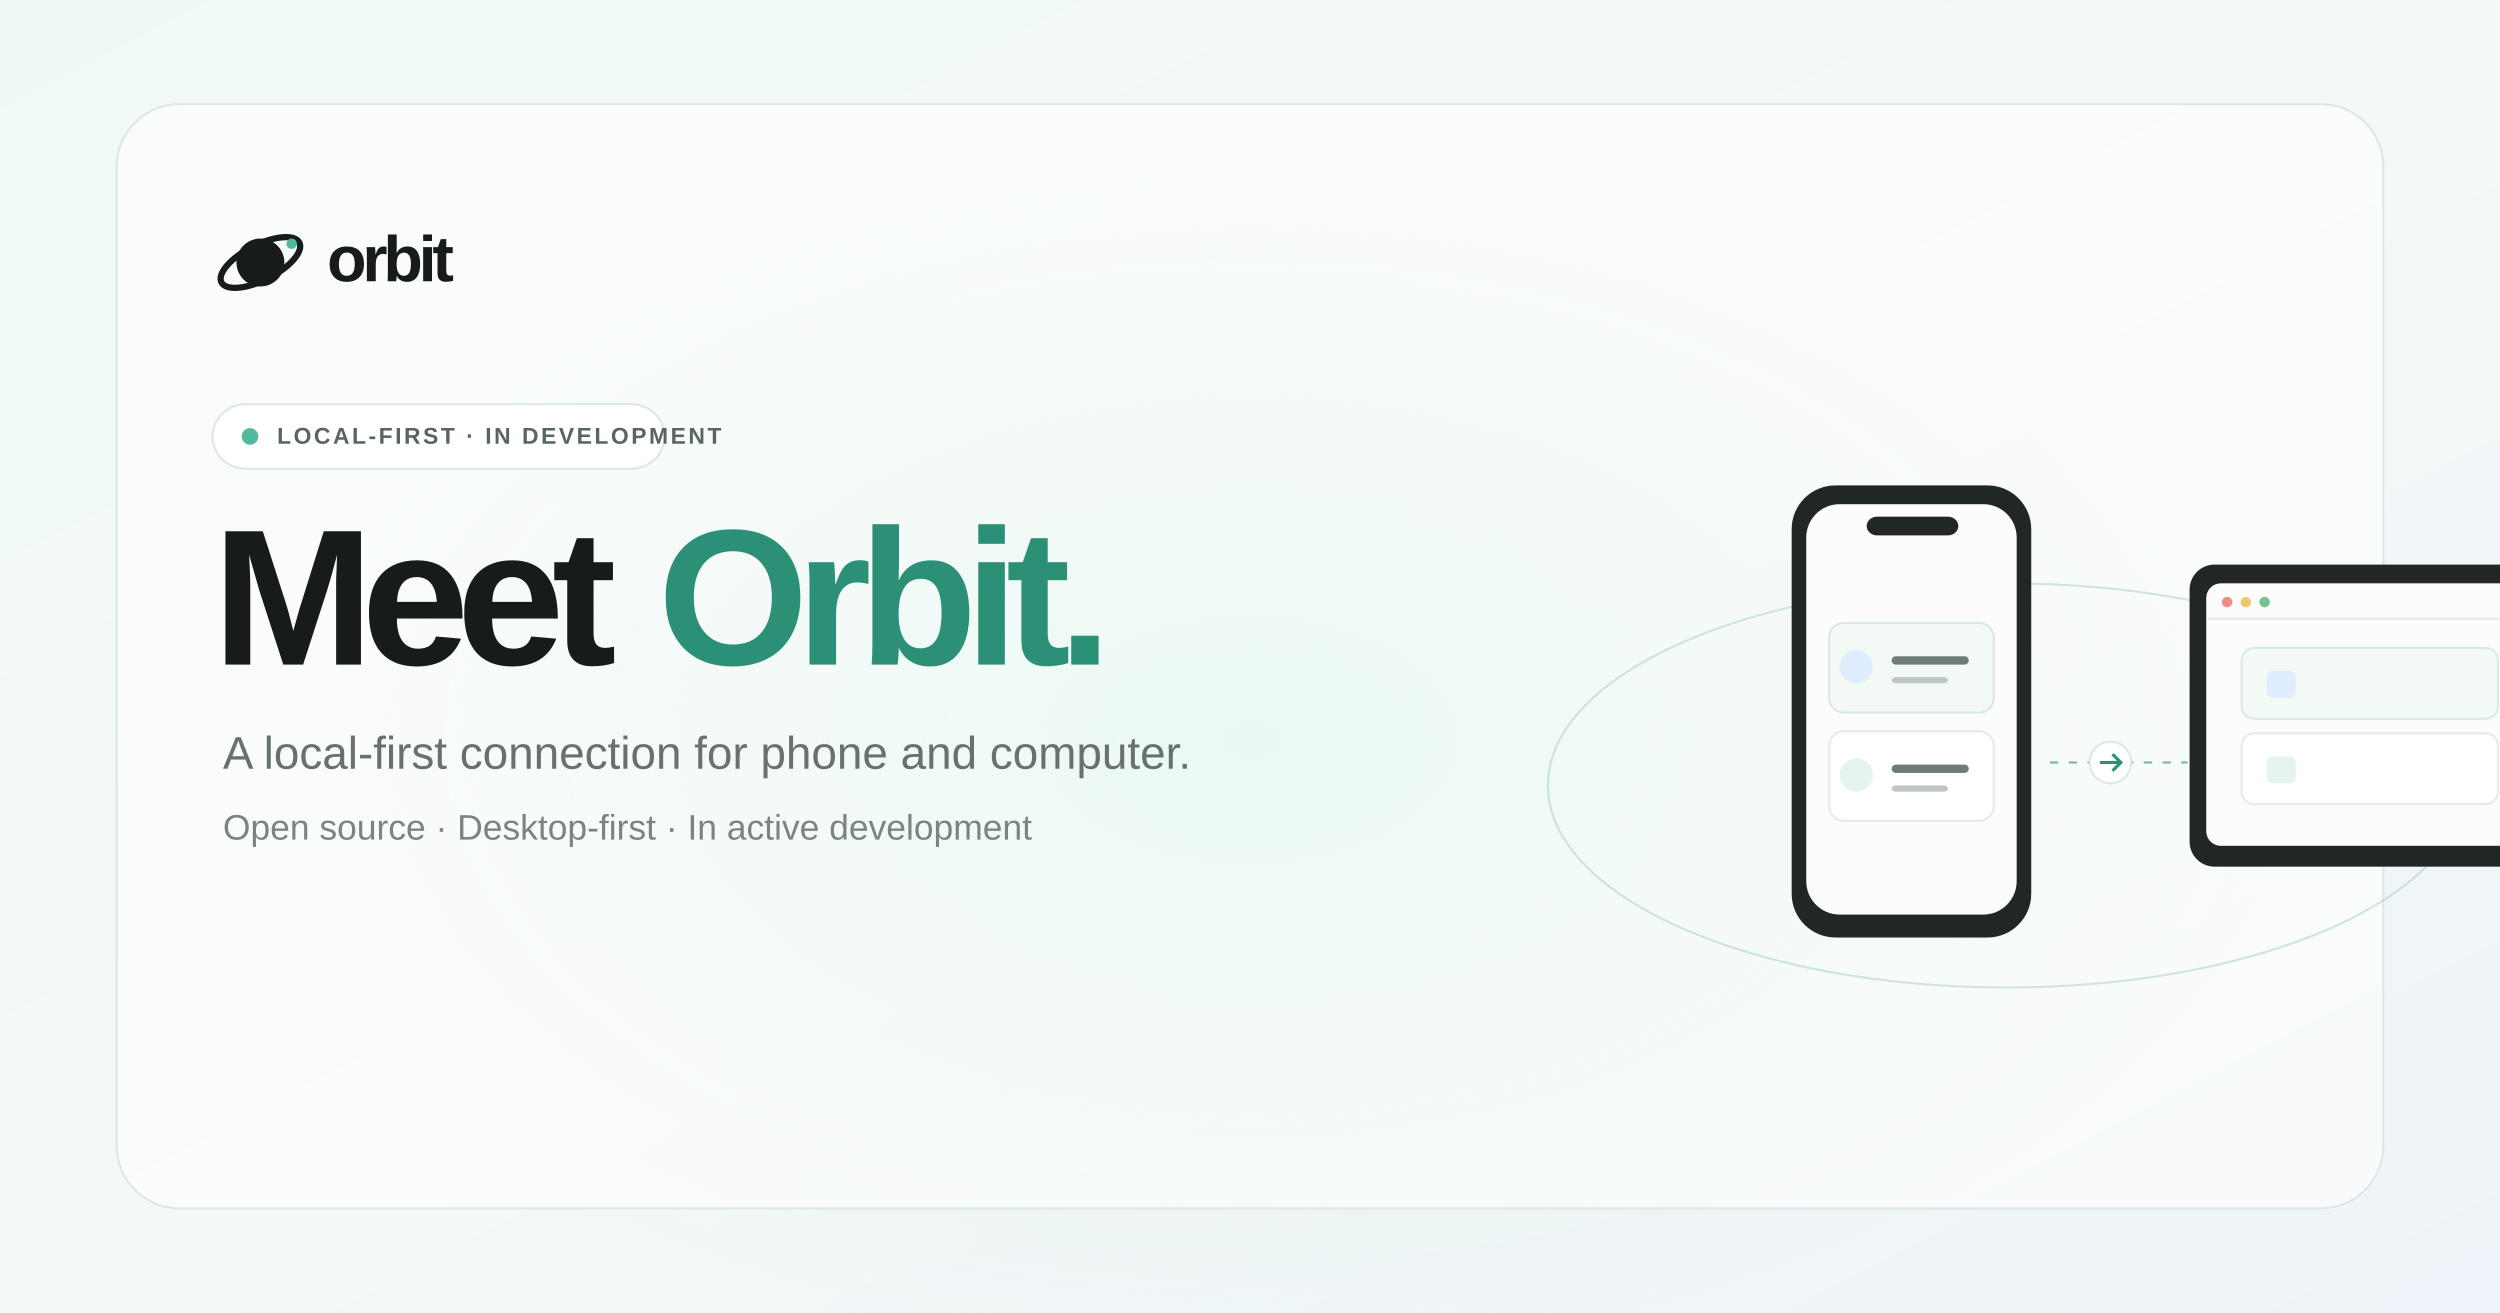
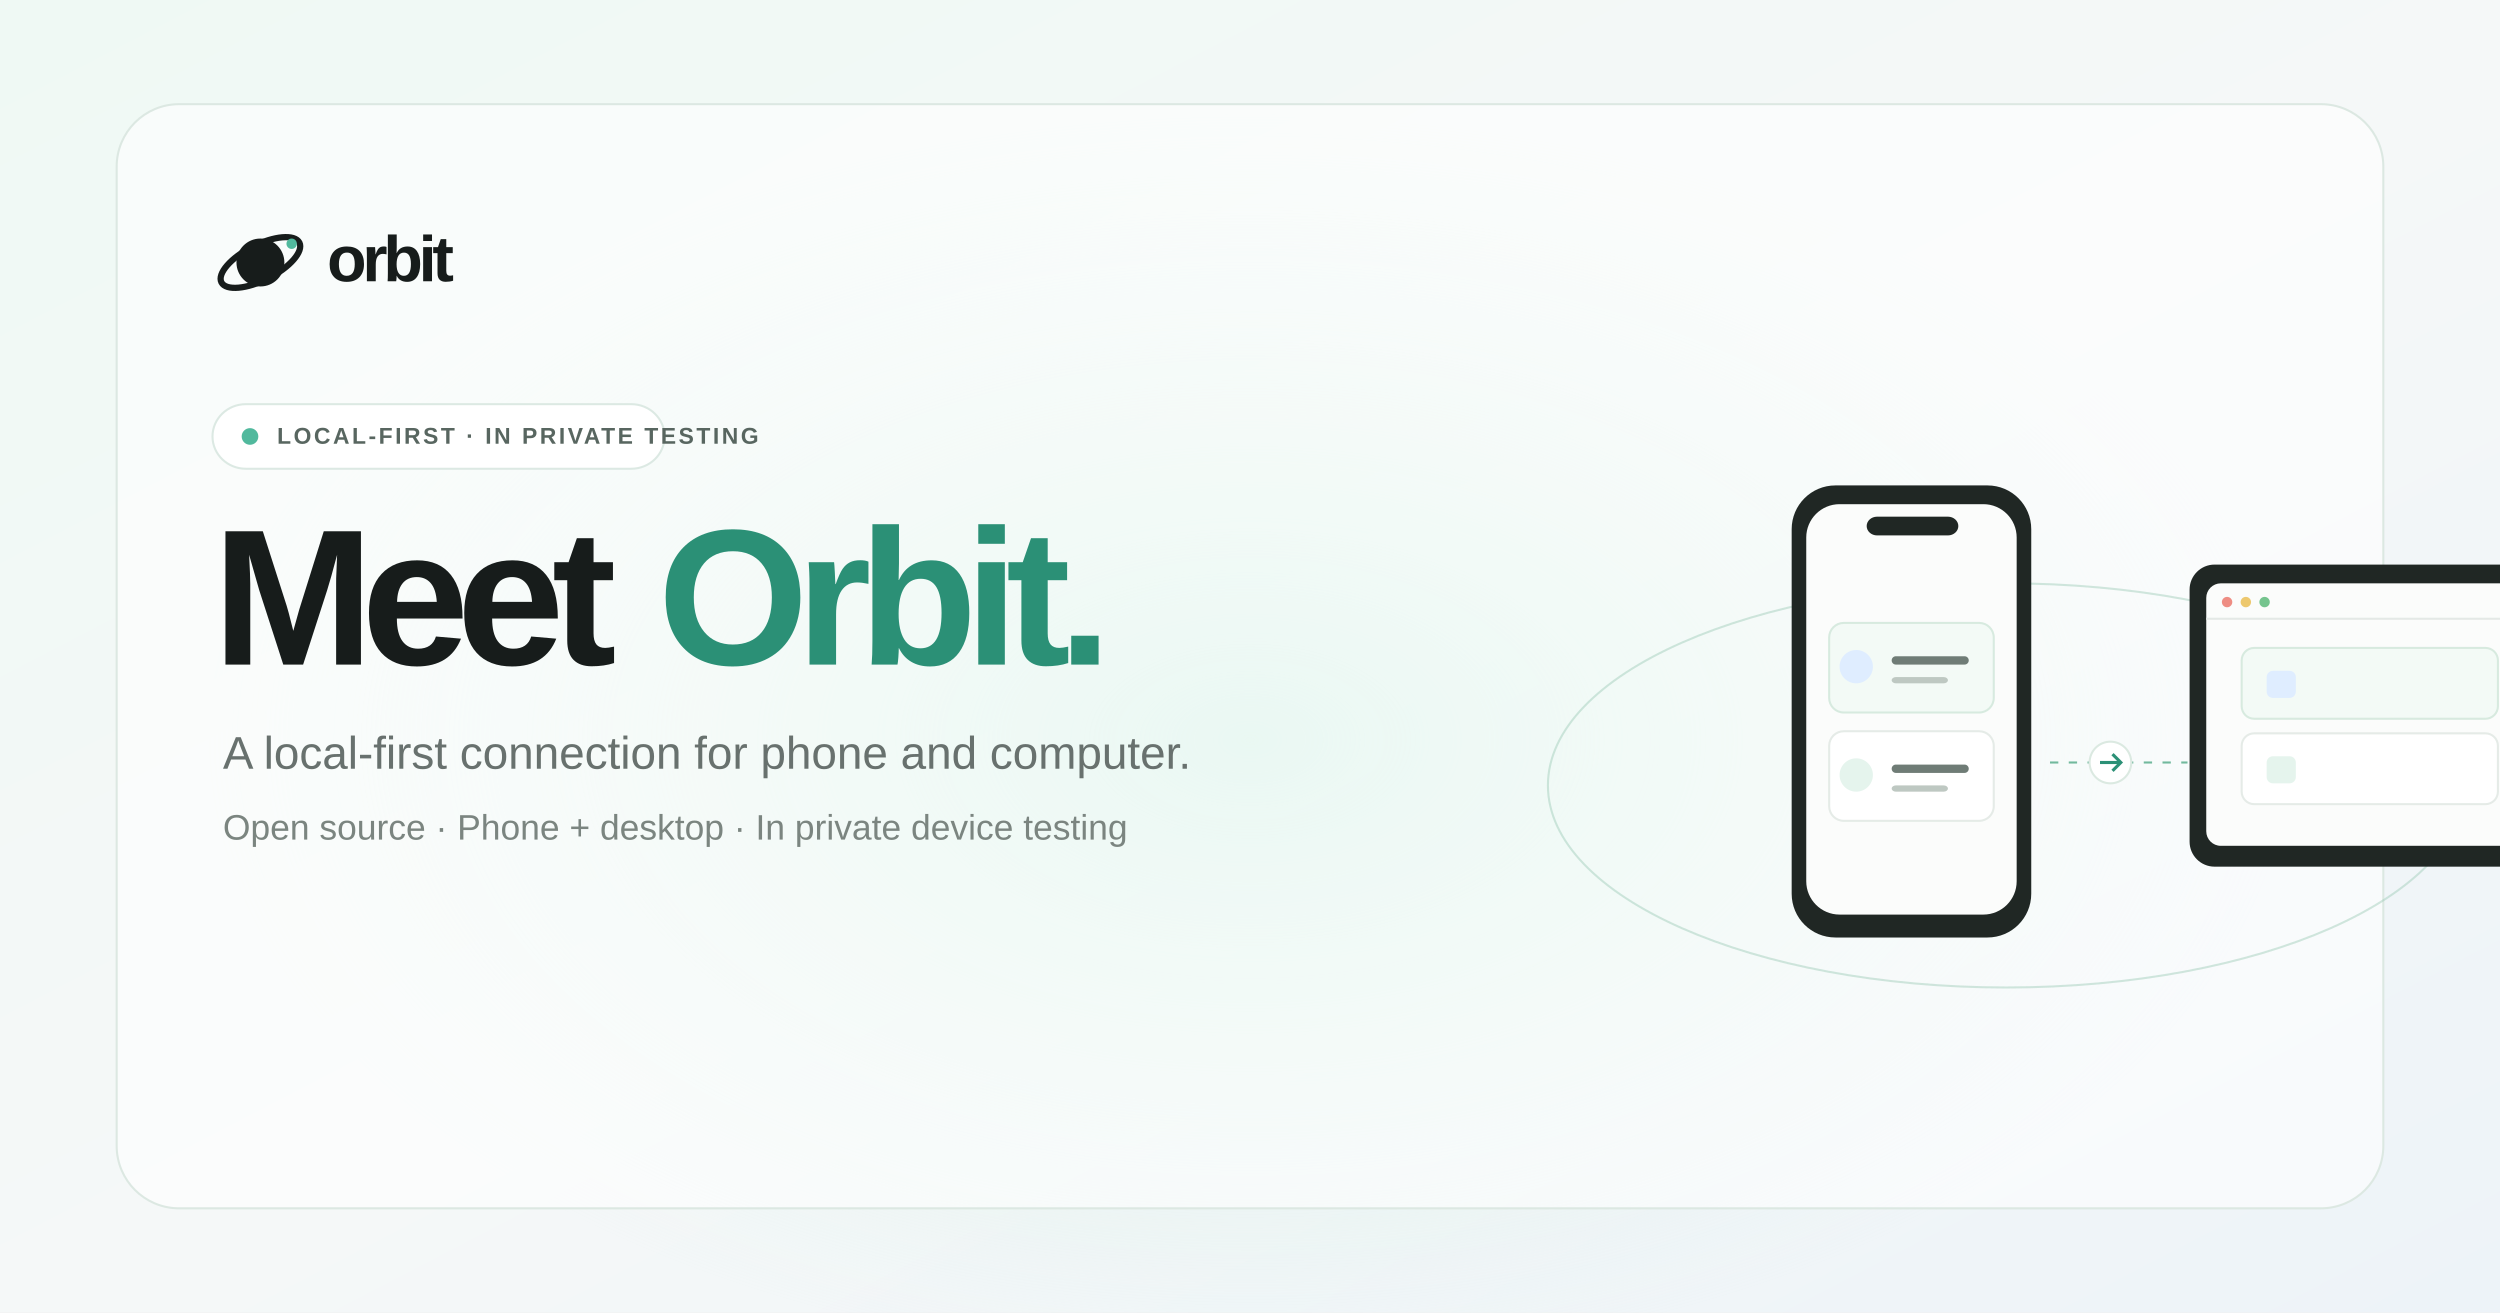
<svg xmlns="http://www.w3.org/2000/svg" width="1200" height="630" viewBox="0 0 1200 630">
  <defs>
    <linearGradient id="bg" x1="0" y1="0" x2="1" y2="1">
      <stop stop-color="#eff9f4" />
      <stop offset=".52" stop-color="#f5f8f8" />
      <stop offset="1" stop-color="#edf3f8" />
    </linearGradient>
    <radialGradient id="glow">
      <stop stop-color="#c8eddf" stop-opacity=".9" />
      <stop offset="1" stop-color="#dff1e9" stop-opacity="0" />
    </radialGradient>
  </defs>
  <rect width="1200" height="630" fill="url(#bg)" />
  <ellipse cx="600" cy="355" rx="500" ry="300" fill="url(#glow)" />
  <rect x="56" y="50" width="1088" height="530" rx="30" fill="#fff" fill-opacity=".58" stroke="#dce8e2" />
  <g transform="translate(102 103)" fill="none" stroke="#171c1b" stroke-width="3">
    <circle cx="23" cy="23" r="10" fill="#171c1b" />
    <ellipse cx="23" cy="23" rx="21" ry="8.5" transform="rotate(-27 23 23)" />
    <circle cx="38" cy="14" r="2.5" fill="#51b99d" stroke="none" />
  </g>
  <text x="157" y="135" font-family="Arial,sans-serif" font-size="31" font-weight="700" letter-spacing="-2" fill="#171c1b">orbit</text>
  <rect x="102" y="194" width="217" height="31" rx="16" fill="#fff" stroke="#dce9e3" />
  <circle cx="120" cy="209.5" r="4" fill="#51b99d" />
-   <text x="133" y="213" font-family="Arial,sans-serif" font-size="11" font-weight="700" letter-spacing="1.2" fill="#586660">LOCAL-FIRST · IN DEVELOPMENT</text>
+   <text x="133" y="213" font-family="Arial,sans-serif" font-size="11" font-weight="700" letter-spacing="1.2" fill="#586660">LOCAL-FIRST · IN PRIVATE TESTING</text>
  <text x="102" y="319" font-family="Arial,sans-serif" font-size="93" font-weight="700" letter-spacing="-6" fill="#171c1b">Meet <tspan fill="#2b9076">Orbit.</tspan>
  </text>
  <text x="107" y="369" font-family="Arial,sans-serif" font-size="22" fill="#68716e">A local-first connection for phone and computer.</text>
-   <text x="107" y="403" font-family="Arial,sans-serif" font-size="17" fill="#7b8580">Open source · Desktop-first · In active development</text>
+   <text x="107" y="403" font-family="Arial,sans-serif" font-size="17" fill="#7b8580">Open source · Phone + desktop · In private device testing</text>
  <g transform="translate(785 208)">
    <ellipse cx="178" cy="169" rx="220" ry="97" fill="none" stroke="#9bcab7" stroke-opacity=".45" />
    <rect x="75" y="25" width="115" height="217" rx="21" fill="#202724" />
    <rect x="82" y="34" width="101" height="197" rx="16" fill="#fbfcfb" />
    <rect x="111" y="40" width="44" height="9" rx="5" fill="#202724" />
    <rect x="93" y="91" width="79" height="43" rx="7" fill="#f3faf6" stroke="#d7eadf" />
    <rect x="93" y="143" width="79" height="43" rx="7" fill="#fff" stroke="#e5ebe7" />
    <circle cx="106" cy="112" r="8" fill="#dfedff" />
    <circle cx="106" cy="164" r="8" fill="#e5f4ed" />
    <rect x="123" y="107" width="37" height="4" rx="2" fill="#6f7c76" />
    <rect x="123" y="117" width="27" height="3" rx="2" fill="#bec8c2" />
    <rect x="123" y="159" width="37" height="4" rx="2" fill="#6f7c76" />
    <rect x="123" y="169" width="27" height="3" rx="2" fill="#bec8c2" />
    <rect x="266" y="63" width="175" height="145" rx="12" fill="#202724" />
    <rect x="274" y="72" width="159" height="126" rx="7" fill="#fbfcfb" />
    <path d="M274 89h159" stroke="#e4e9e6" />
    <circle cx="284" cy="81" r="2.5" fill="#ee8d83" />
    <circle cx="293" cy="81" r="2.5" fill="#edc86e" />
    <circle cx="302" cy="81" r="2.5" fill="#75c48e" />
    <rect x="291" y="103" width="123" height="34" rx="6" fill="#f3faf6" stroke="#d7eadf" />
    <rect x="291" y="144" width="123" height="34" rx="6" fill="#fff" stroke="#e5ebe7" />
    <rect x="303" y="114" width="14" height="13" rx="3" fill="#dfedff" />
    <rect x="303" y="155" width="14" height="13" rx="3" fill="#e5f4ed" />
    <path d="M199 158h66" stroke="#72b99d" stroke-dasharray="4 5" />
    <circle cx="228" cy="158" r="10" fill="#fff" stroke="#dbe9e1" />
    <path d="M223 158h10m-4-4 4 4-4 4" fill="none" stroke="#2b9076" stroke-width="1.5" />
  </g>
</svg>
